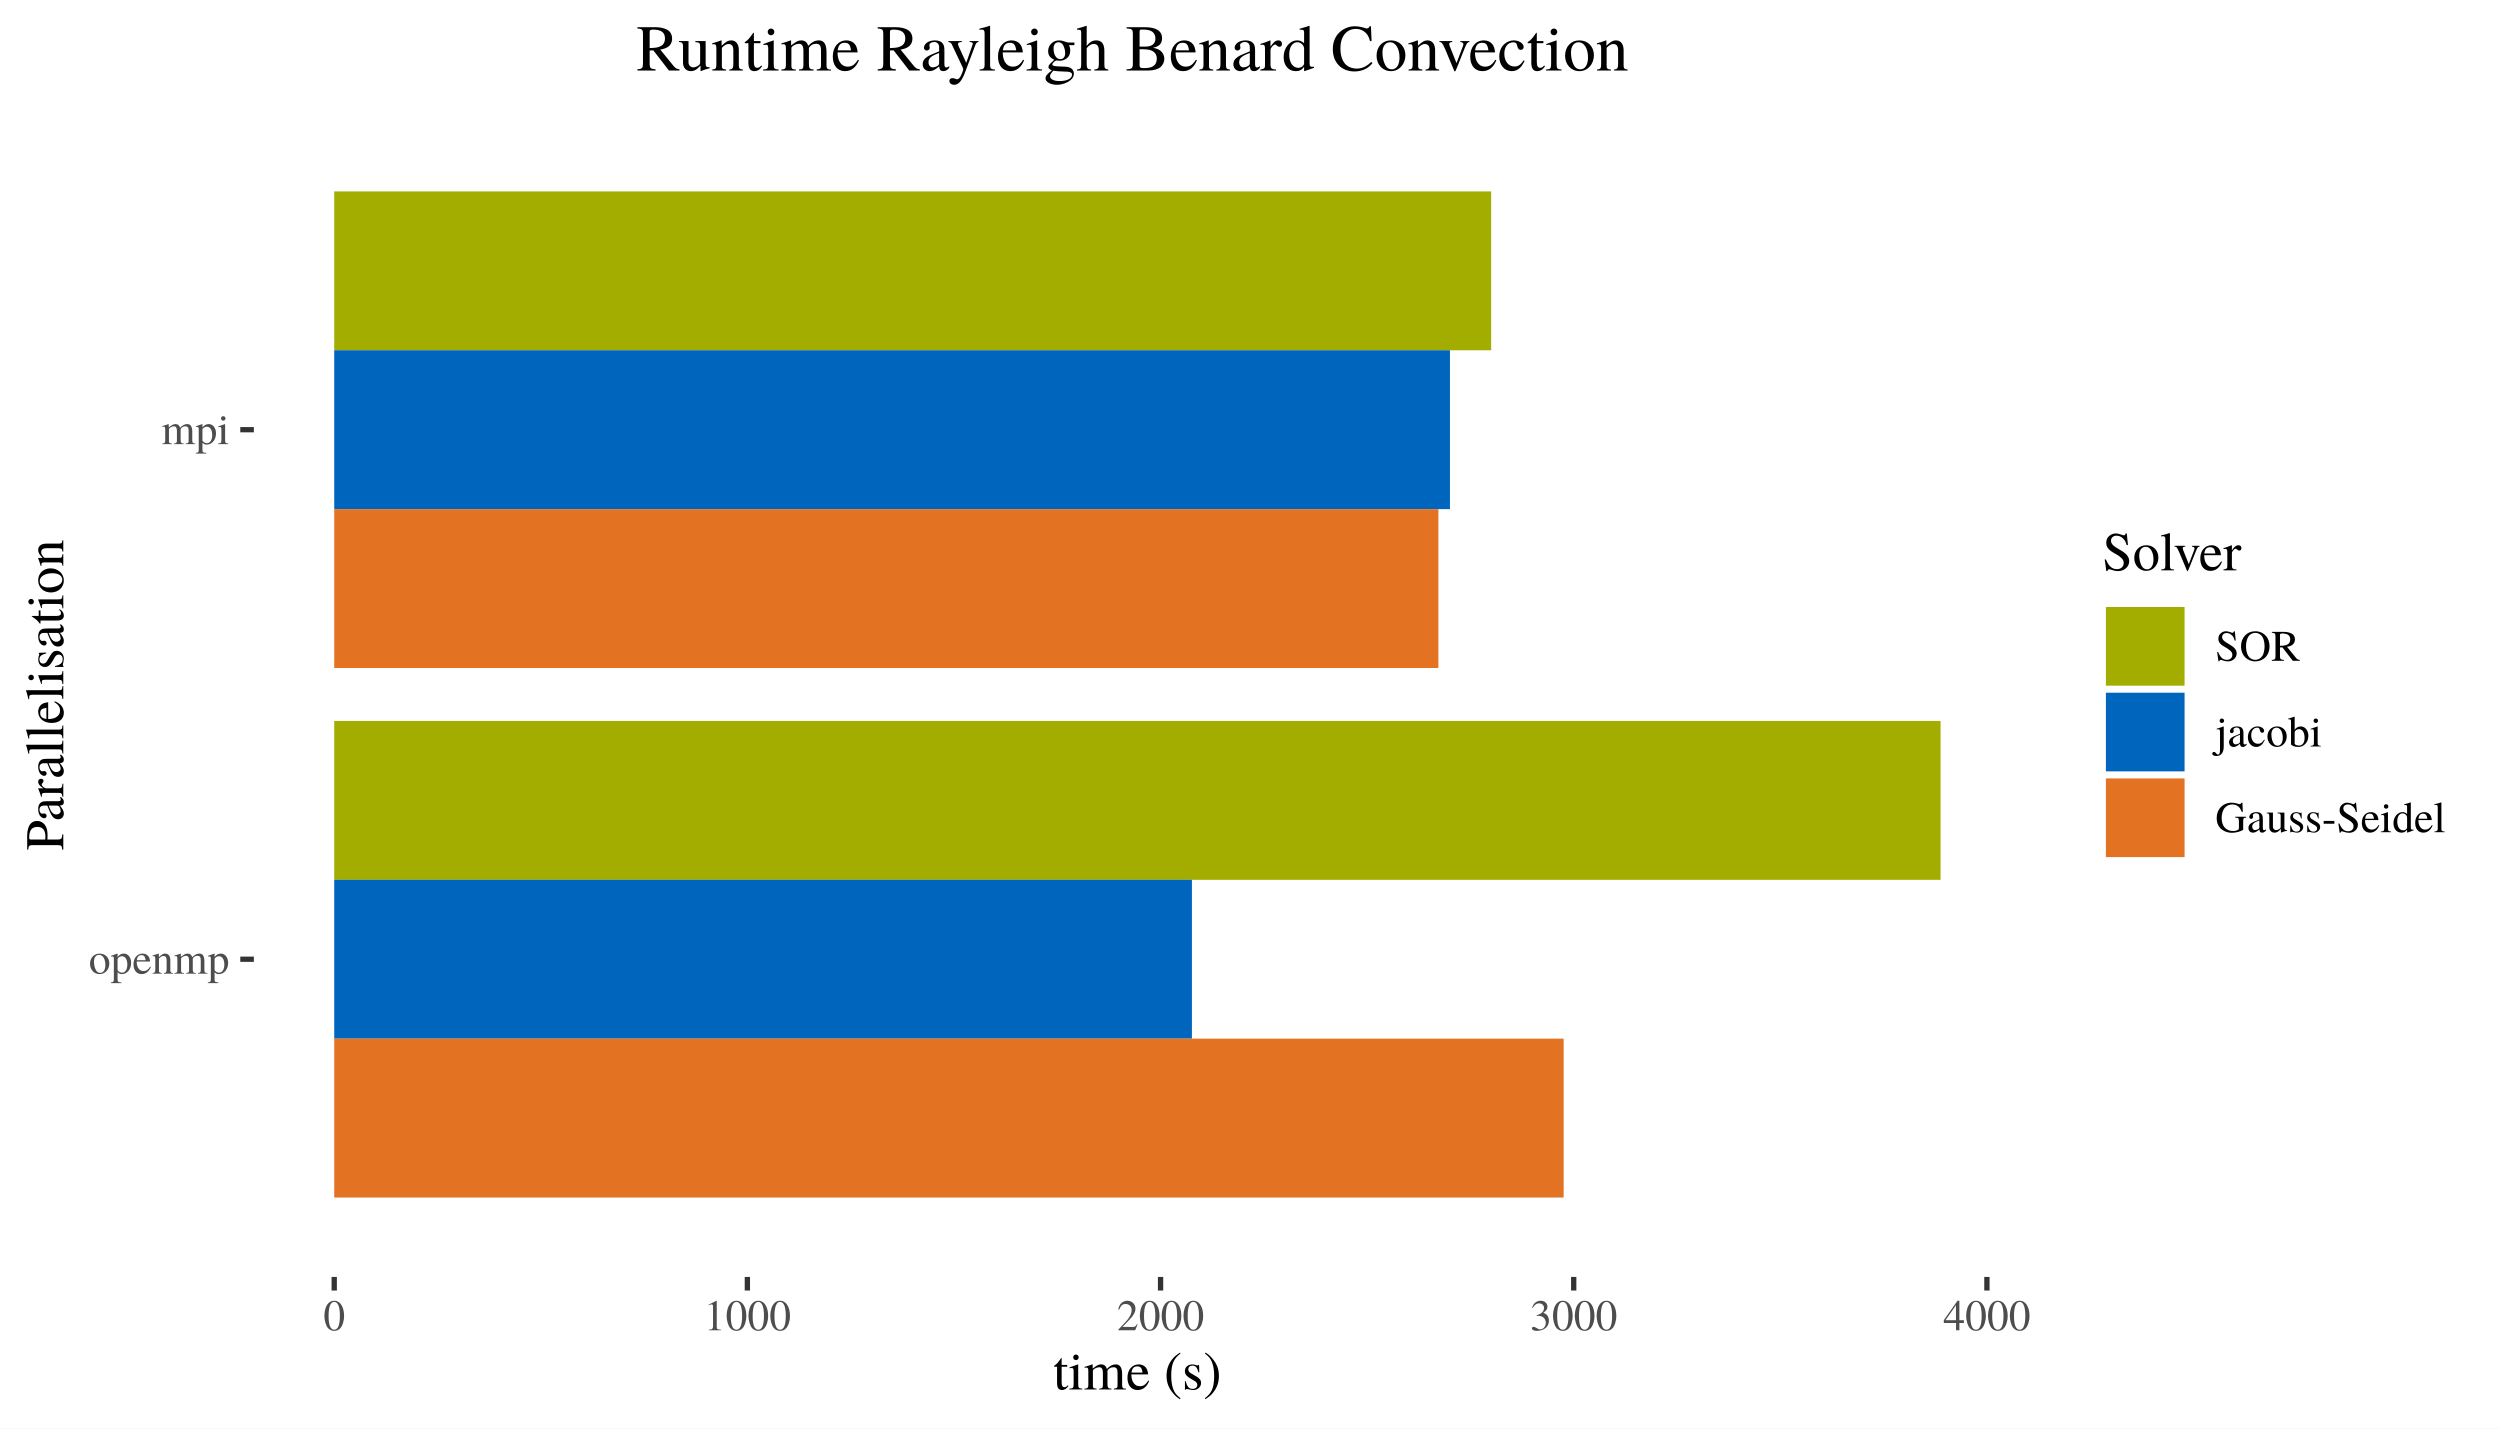
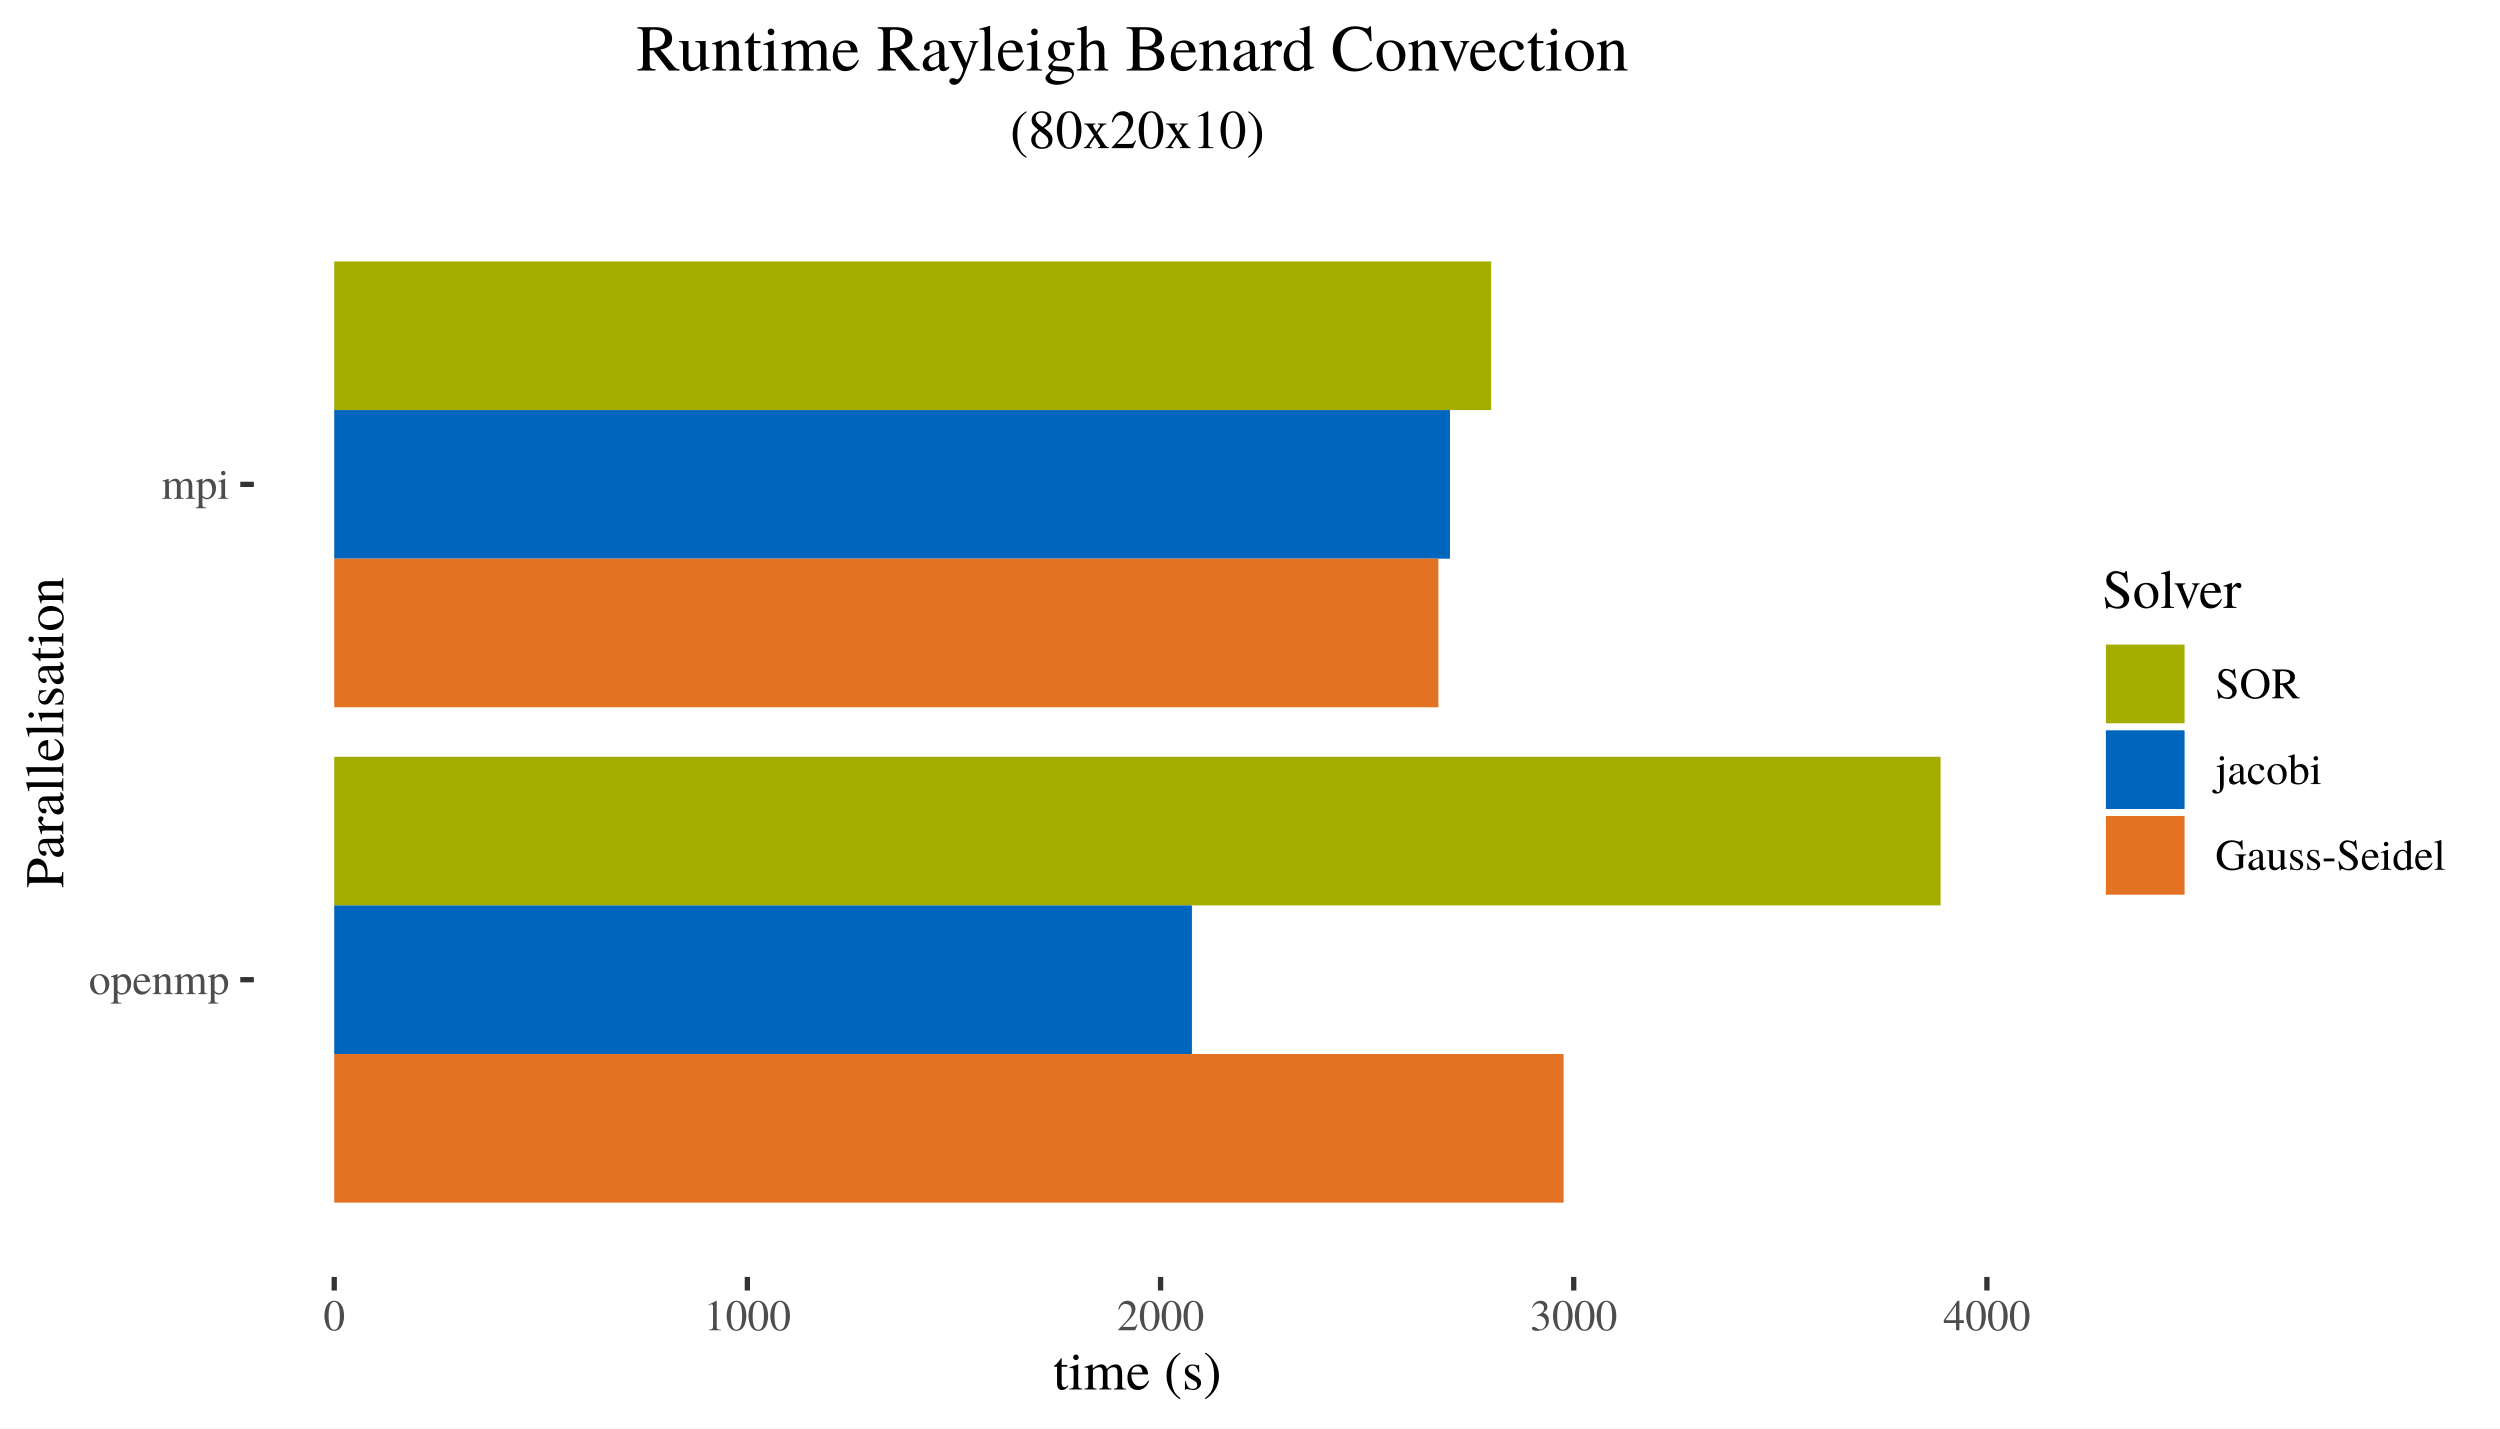
<svg xmlns="http://www.w3.org/2000/svg" viewBox="0 0 504.00 288.00">
  <defs>
    <style type="text/css">
    line, polyline, path, rect, circle {
      fill: none;
      stroke: #000000;
      stroke-linecap: round;
      stroke-linejoin: round;
      stroke-miterlimit: 10.00;
    }
  </style>
  </defs>
  <rect width="100%" height="100%" style="stroke: none; fill: #FFFFFF;" />
  <defs>
-     <clipPath id="cpNTEuMTg0M3w0MDcuNDA2fDI1Ny40MjV8MjIuNTc0OQ==">
-       <rect x="51.18" y="22.57" width="356.22" height="234.85" />
+     <clipPath id="cpNTEuMTg0M3w0MDcuNDA2fDI1Ny40MjV8MzcuNzM0NA==">
+       <rect x="51.18" y="37.73" width="356.22" height="219.69" />
    </clipPath>
  </defs>
-   <rect x="67.38" y="145.34" width="323.84" height="32.03" style="stroke-width: 1.07; stroke: none; stroke-linecap: square; stroke-linejoin: miter; fill: #A2AD00;" clip-path="url(#cpNTEuMTg0M3w0MDcuNDA2fDI1Ny40MjV8MjIuNTc0OQ==)" />
-   <rect x="67.38" y="177.36" width="172.91" height="32.03" style="stroke-width: 1.07; stroke: none; stroke-linecap: square; stroke-linejoin: miter; fill: #0065BD;" clip-path="url(#cpNTEuMTg0M3w0MDcuNDA2fDI1Ny40MjV8MjIuNTc0OQ==)" />
-   <rect x="67.38" y="209.39" width="247.85" height="32.03" style="stroke-width: 1.07; stroke: none; stroke-linecap: square; stroke-linejoin: miter; fill: #E37222;" clip-path="url(#cpNTEuMTg0M3w0MDcuNDA2fDI1Ny40MjV8MjIuNTc0OQ==)" />
-   <rect x="67.38" y="38.59" width="233.24" height="32.03" style="stroke-width: 1.07; stroke: none; stroke-linecap: square; stroke-linejoin: miter; fill: #A2AD00;" clip-path="url(#cpNTEuMTg0M3w0MDcuNDA2fDI1Ny40MjV8MjIuNTc0OQ==)" />
-   <rect x="67.38" y="70.61" width="224.93" height="32.03" style="stroke-width: 1.07; stroke: none; stroke-linecap: square; stroke-linejoin: miter; fill: #0065BD;" clip-path="url(#cpNTEuMTg0M3w0MDcuNDA2fDI1Ny40MjV8MjIuNTc0OQ==)" />
-   <rect x="67.38" y="102.64" width="222.60" height="32.03" style="stroke-width: 1.07; stroke: none; stroke-linecap: square; stroke-linejoin: miter; fill: #E37222;" clip-path="url(#cpNTEuMTg0M3w0MDcuNDA2fDI1Ny40MjV8MjIuNTc0OQ==)" />
+   <rect x="67.38" y="152.57" width="323.84" height="29.96" style="stroke-width: 1.07; stroke: none; stroke-linecap: square; stroke-linejoin: miter; fill: #A2AD00;" clip-path="url(#cpNTEuMTg0M3w0MDcuNDA2fDI1Ny40MjV8MzcuNzM0NA==)" />
+   <rect x="67.38" y="182.53" width="172.91" height="29.96" style="stroke-width: 1.07; stroke: none; stroke-linecap: square; stroke-linejoin: miter; fill: #0065BD;" clip-path="url(#cpNTEuMTg0M3w0MDcuNDA2fDI1Ny40MjV8MzcuNzM0NA==)" />
+   <rect x="67.38" y="212.49" width="247.85" height="29.96" style="stroke-width: 1.07; stroke: none; stroke-linecap: square; stroke-linejoin: miter; fill: #E37222;" clip-path="url(#cpNTEuMTg0M3w0MDcuNDA2fDI1Ny40MjV8MzcuNzM0NA==)" />
+   <rect x="67.38" y="52.71" width="233.24" height="29.96" style="stroke-width: 1.07; stroke: none; stroke-linecap: square; stroke-linejoin: miter; fill: #A2AD00;" clip-path="url(#cpNTEuMTg0M3w0MDcuNDA2fDI1Ny40MjV8MzcuNzM0NA==)" />
+   <rect x="67.38" y="82.67" width="224.93" height="29.96" style="stroke-width: 1.07; stroke: none; stroke-linecap: square; stroke-linejoin: miter; fill: #0065BD;" clip-path="url(#cpNTEuMTg0M3w0MDcuNDA2fDI1Ny40MjV8MzcuNzM0NA==)" />
+   <rect x="67.38" y="112.63" width="222.60" height="29.96" style="stroke-width: 1.07; stroke: none; stroke-linecap: square; stroke-linejoin: miter; fill: #E37222;" clip-path="url(#cpNTEuMTg0M3w0MDcuNDA2fDI1Ny40MjV8MzcuNzM0NA==)" />
  <defs>
    <clipPath id="cpMHw1MDR8Mjg4fDA=">
      <rect x="0.00" y="0.00" width="504.00" height="288.00" />
    </clipPath>
  </defs>
  <g clip-path="url(#cpMHw1MDR8Mjg4fDA=)">
-     <text x="17.90" y="196.29" style="font-size: 8.80px; fill: #4D4D4D; font-family: TeX Gyre Termes;" textLength="28.35px" lengthAdjust="spacingAndGlyphs">openmp</text>
+     <text x="17.90" y="200.42" style="font-size: 8.80px; fill: #4D4D4D; font-family: TeX Gyre Termes;" textLength="28.35px" lengthAdjust="spacingAndGlyphs">openmp</text>
  </g>
  <g clip-path="url(#cpMHw1MDR8Mjg4fDA=)">
-     <text x="32.56" y="89.54" style="font-size: 8.80px; fill: #4D4D4D; font-family: TeX Gyre Termes;" textLength="13.69px" lengthAdjust="spacingAndGlyphs">mpi</text>
+     <text x="32.56" y="100.56" style="font-size: 8.80px; fill: #4D4D4D; font-family: TeX Gyre Termes;" textLength="13.69px" lengthAdjust="spacingAndGlyphs">mpi</text>
  </g>
-   <polyline points="48.44,193.38 51.18,193.38 " style="stroke-width: 1.07; stroke: #333333; stroke-linecap: butt;" clip-path="url(#cpMHw1MDR8Mjg4fDA=)" />
-   <polyline points="48.44,86.63 51.18,86.63 " style="stroke-width: 1.07; stroke: #333333; stroke-linecap: butt;" clip-path="url(#cpMHw1MDR8Mjg4fDA=)" />
+   <polyline points="48.44,197.51 51.18,197.51 " style="stroke-width: 1.07; stroke: #333333; stroke-linecap: butt;" clip-path="url(#cpMHw1MDR8Mjg4fDA=)" />
+   <polyline points="48.44,97.65 51.18,97.65 " style="stroke-width: 1.07; stroke: #333333; stroke-linecap: butt;" clip-path="url(#cpMHw1MDR8Mjg4fDA=)" />
  <polyline points="67.38,260.17 67.38,257.43 " style="stroke-width: 1.07; stroke: #333333; stroke-linecap: butt;" clip-path="url(#cpMHw1MDR8Mjg4fDA=)" />
  <polyline points="150.67,260.17 150.67,257.43 " style="stroke-width: 1.07; stroke: #333333; stroke-linecap: butt;" clip-path="url(#cpMHw1MDR8Mjg4fDA=)" />
  <polyline points="233.97,260.17 233.97,257.43 " style="stroke-width: 1.07; stroke: #333333; stroke-linecap: butt;" clip-path="url(#cpMHw1MDR8Mjg4fDA=)" />
  <polyline points="317.26,260.17 317.26,257.43 " style="stroke-width: 1.07; stroke: #333333; stroke-linecap: butt;" clip-path="url(#cpMHw1MDR8Mjg4fDA=)" />
  <polyline points="400.56,260.17 400.56,257.43 " style="stroke-width: 1.07; stroke: #333333; stroke-linecap: butt;" clip-path="url(#cpMHw1MDR8Mjg4fDA=)" />
  <g clip-path="url(#cpMHw1MDR8Mjg4fDA=)">
    <text x="65.18" y="268.18" style="font-size: 8.80px; fill: #4D4D4D; font-family: TeX Gyre Termes;" textLength="4.40px" lengthAdjust="spacingAndGlyphs">0</text>
  </g>
  <g clip-path="url(#cpMHw1MDR8Mjg4fDA=)">
    <text x="141.87" y="268.18" style="font-size: 8.80px; fill: #4D4D4D; font-family: TeX Gyre Termes;" textLength="17.60px" lengthAdjust="spacingAndGlyphs">1000</text>
  </g>
  <g clip-path="url(#cpMHw1MDR8Mjg4fDA=)">
    <text x="225.17" y="268.18" style="font-size: 8.80px; fill: #4D4D4D; font-family: TeX Gyre Termes;" textLength="17.60px" lengthAdjust="spacingAndGlyphs">2000</text>
  </g>
  <g clip-path="url(#cpMHw1MDR8Mjg4fDA=)">
    <text x="308.46" y="268.18" style="font-size: 8.80px; fill: #4D4D4D; font-family: TeX Gyre Termes;" textLength="17.60px" lengthAdjust="spacingAndGlyphs">3000</text>
  </g>
  <g clip-path="url(#cpMHw1MDR8Mjg4fDA=)">
    <text x="391.76" y="268.18" style="font-size: 8.80px; fill: #4D4D4D; font-family: TeX Gyre Termes;" textLength="17.60px" lengthAdjust="spacingAndGlyphs">4000</text>
  </g>
  <g clip-path="url(#cpMHw1MDR8Mjg4fDA=)">
    <text x="212.34" y="280.12" style="font-size: 11.00px; font-family: TeX Gyre Termes;" textLength="33.91px" lengthAdjust="spacingAndGlyphs">time (s)</text>
  </g>
  <g clip-path="url(#cpMHw1MDR8Mjg4fDA=)">
-     <text transform="translate(12.76,171.47) rotate(-90)" style="font-size: 11.00px; font-family: TeX Gyre Termes;" textLength="62.94px" lengthAdjust="spacingAndGlyphs">Parallelisation</text>
+     <text transform="translate(12.76,179.05) rotate(-90)" style="font-size: 11.00px; font-family: TeX Gyre Termes;" textLength="62.94px" lengthAdjust="spacingAndGlyphs">Parallelisation</text>
  </g>
  <g clip-path="url(#cpMHw1MDR8Mjg4fDA=)">
-     <text x="423.84" y="114.98" style="font-size: 11.00px; font-family: TeX Gyre Termes;" textLength="28.72px" lengthAdjust="spacingAndGlyphs">Solver</text>
+     <text x="423.84" y="122.56" style="font-size: 11.00px; font-family: TeX Gyre Termes;" textLength="28.72px" lengthAdjust="spacingAndGlyphs">Solver</text>
  </g>
-   <rect x="424.55" y="122.37" width="15.86" height="15.86" style="stroke-width: 1.07; stroke: none; stroke-linecap: square; stroke-linejoin: miter; fill: #A2AD00;" clip-path="url(#cpMHw1MDR8Mjg4fDA=)" />
-   <rect x="424.55" y="139.65" width="15.86" height="15.86" style="stroke-width: 1.07; stroke: none; stroke-linecap: square; stroke-linejoin: miter; fill: #0065BD;" clip-path="url(#cpMHw1MDR8Mjg4fDA=)" />
-   <rect x="424.55" y="156.93" width="15.86" height="15.86" style="stroke-width: 1.07; stroke: none; stroke-linecap: square; stroke-linejoin: miter; fill: #E37222;" clip-path="url(#cpMHw1MDR8Mjg4fDA=)" />
+   <rect x="424.55" y="129.95" width="15.86" height="15.86" style="stroke-width: 1.07; stroke: none; stroke-linecap: square; stroke-linejoin: miter; fill: #A2AD00;" clip-path="url(#cpMHw1MDR8Mjg4fDA=)" />
+   <rect x="424.55" y="147.23" width="15.86" height="15.86" style="stroke-width: 1.07; stroke: none; stroke-linecap: square; stroke-linejoin: miter; fill: #0065BD;" clip-path="url(#cpMHw1MDR8Mjg4fDA=)" />
+   <rect x="424.55" y="164.51" width="15.86" height="15.86" style="stroke-width: 1.07; stroke: none; stroke-linecap: square; stroke-linejoin: miter; fill: #E37222;" clip-path="url(#cpMHw1MDR8Mjg4fDA=)" />
  <g clip-path="url(#cpMHw1MDR8Mjg4fDA=)">
-     <text x="446.60" y="133.21" style="font-size: 8.80px; font-family: TeX Gyre Termes;" textLength="17.12px" lengthAdjust="spacingAndGlyphs">SOR</text>
+     <text x="446.60" y="140.79" style="font-size: 8.80px; font-family: TeX Gyre Termes;" textLength="17.12px" lengthAdjust="spacingAndGlyphs">SOR</text>
  </g>
  <g clip-path="url(#cpMHw1MDR8Mjg4fDA=)">
-     <text x="446.60" y="150.49" style="font-size: 8.80px; font-family: TeX Gyre Termes;" textLength="21.51px" lengthAdjust="spacingAndGlyphs">jacobi</text>
+     <text x="446.60" y="158.07" style="font-size: 8.80px; font-family: TeX Gyre Termes;" textLength="21.51px" lengthAdjust="spacingAndGlyphs">jacobi</text>
  </g>
  <g clip-path="url(#cpMHw1MDR8Mjg4fDA=)">
-     <text x="446.60" y="167.77" style="font-size: 8.80px; font-family: TeX Gyre Termes;" textLength="46.44px" lengthAdjust="spacingAndGlyphs">Gauss-Seidel</text>
+     <text x="446.60" y="175.35" style="font-size: 8.80px; font-family: TeX Gyre Termes;" textLength="46.44px" lengthAdjust="spacingAndGlyphs">Gauss-Seidel</text>
+   </g>
+   <g clip-path="url(#cpMHw1MDR8Mjg4fDA=)">
+     <text x="203.63" y="29.86" style="font-size: 11.00px; font-family: TeX Gyre Termes;" textLength="51.33px" lengthAdjust="spacingAndGlyphs">(80x20x10)</text>
  </g>
  <g clip-path="url(#cpMHw1MDR8Mjg4fDA=)">
    <text x="128.28" y="14.22" style="font-size: 13.20px; font-family: TeX Gyre Termes;" textLength="202.03px" lengthAdjust="spacingAndGlyphs">Runtime Rayleigh Benard Convection</text>
  </g>
</svg>
